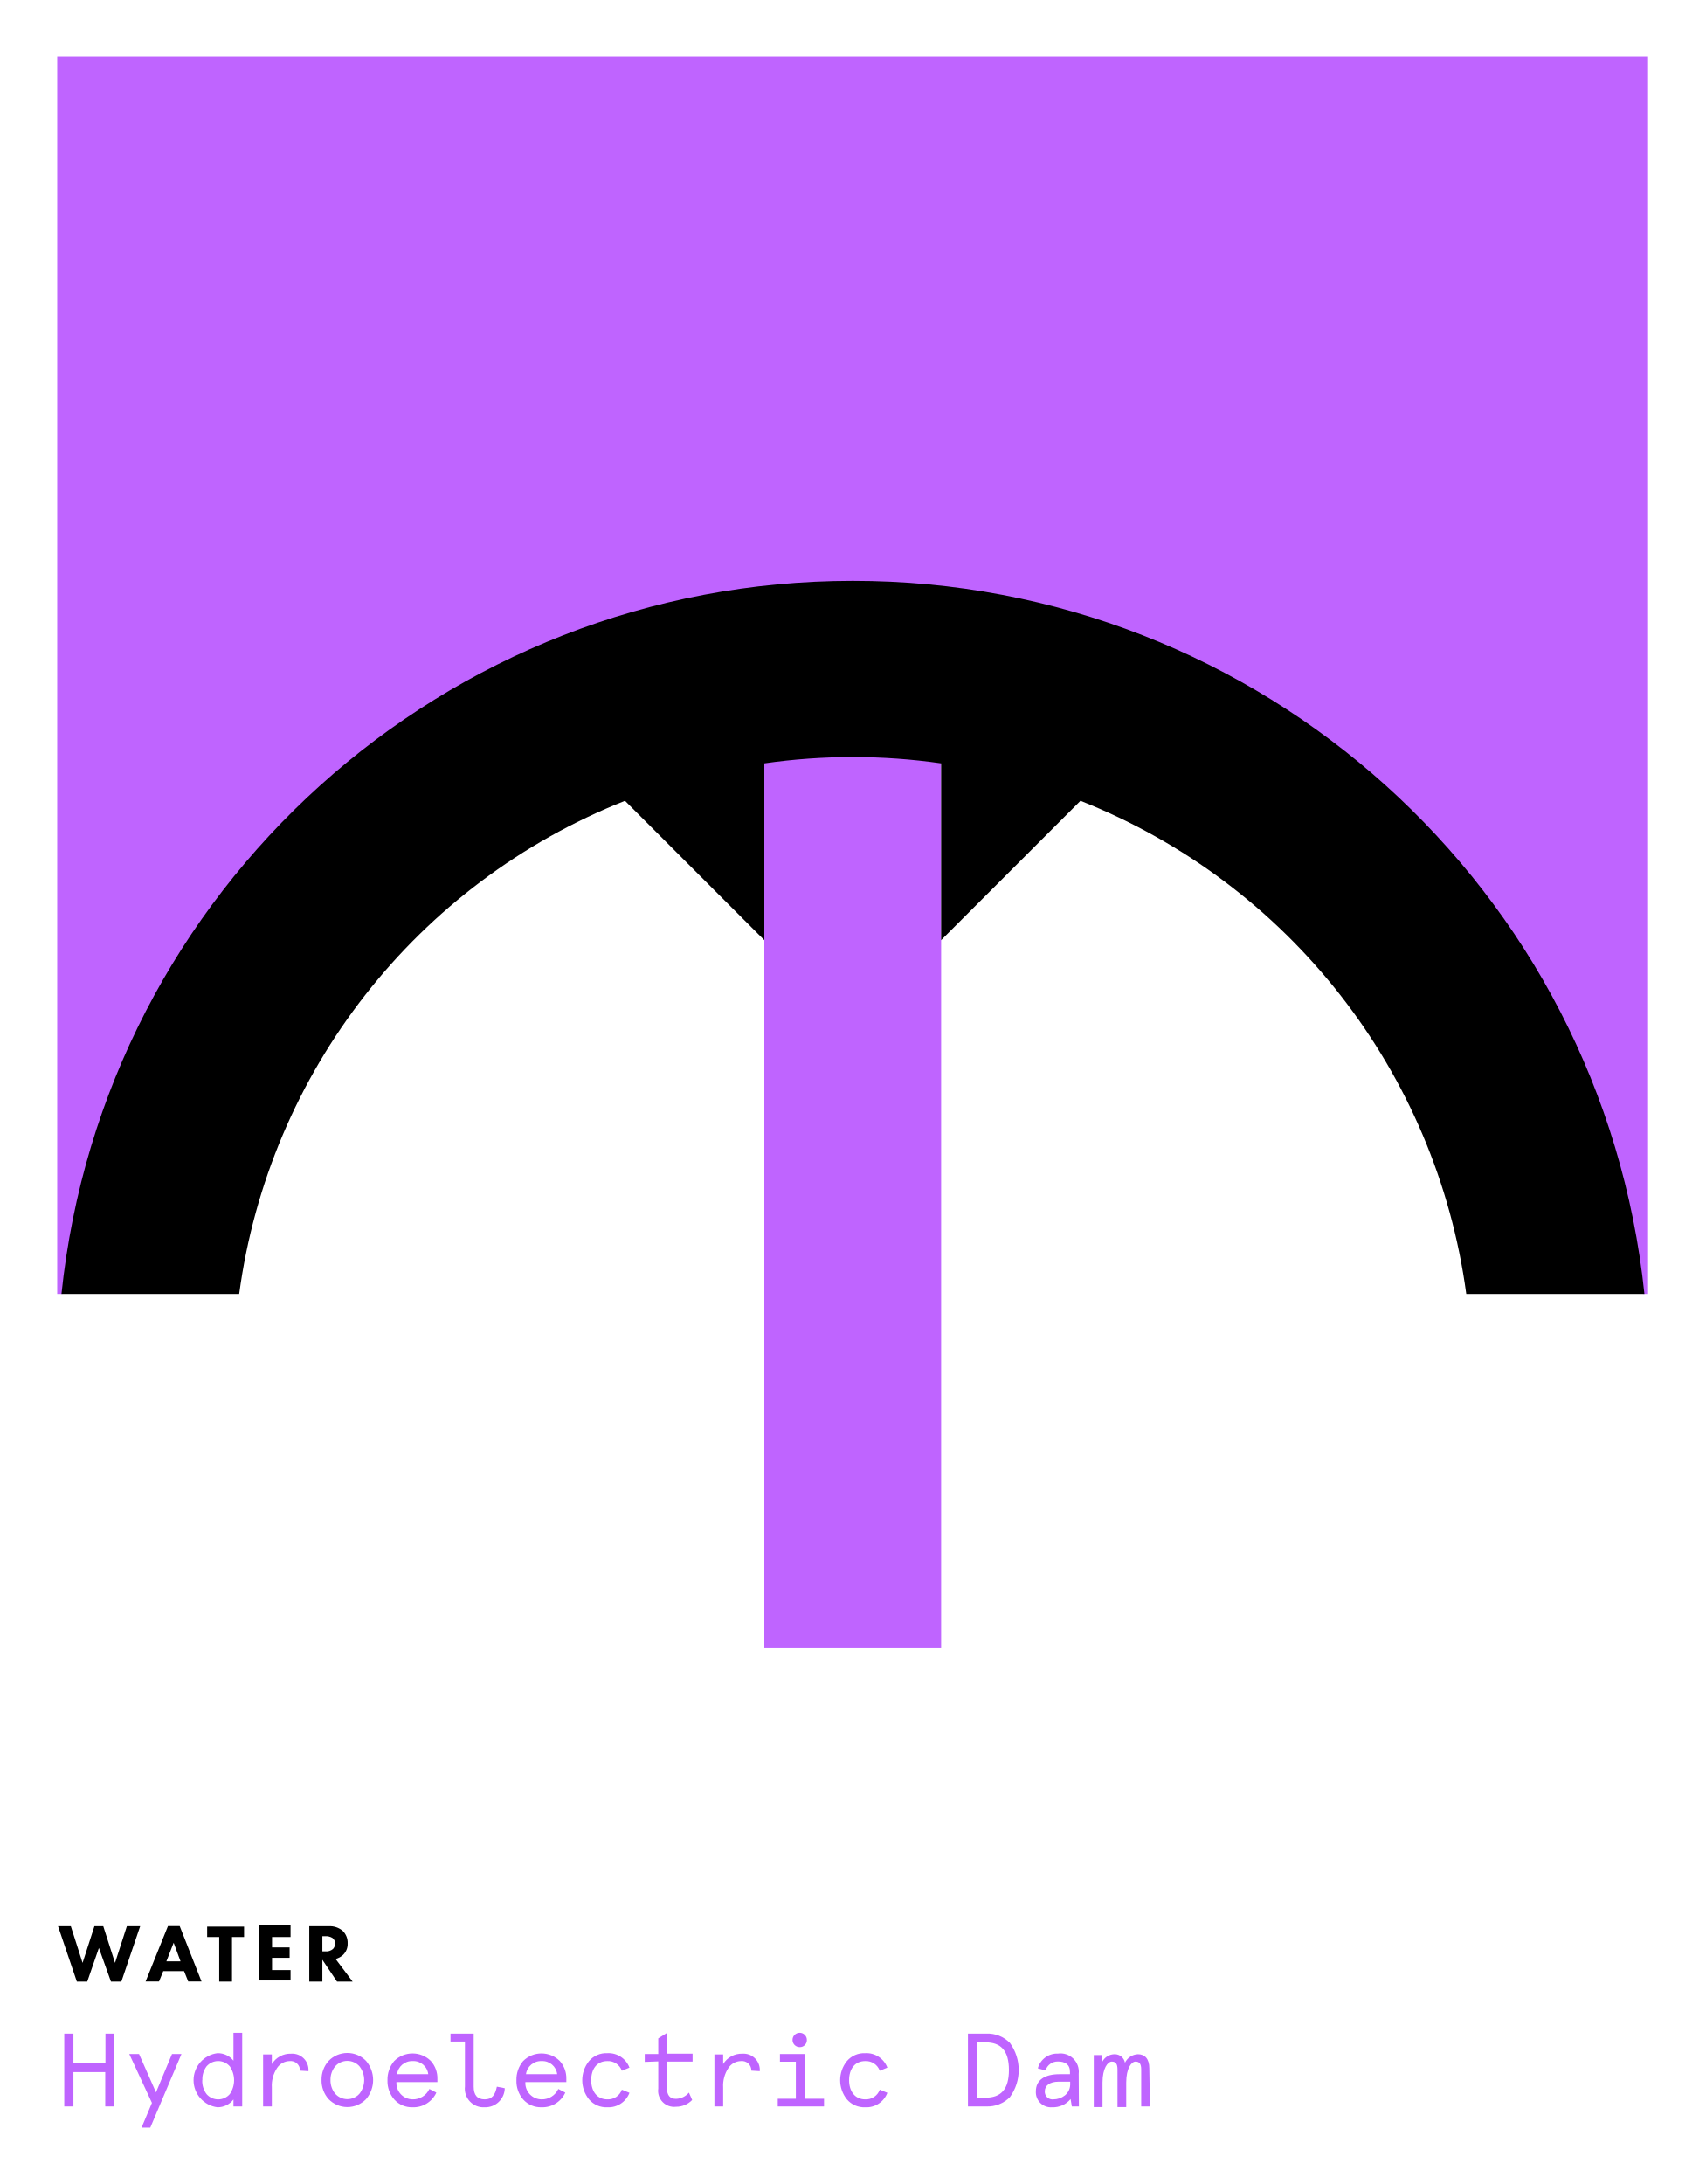
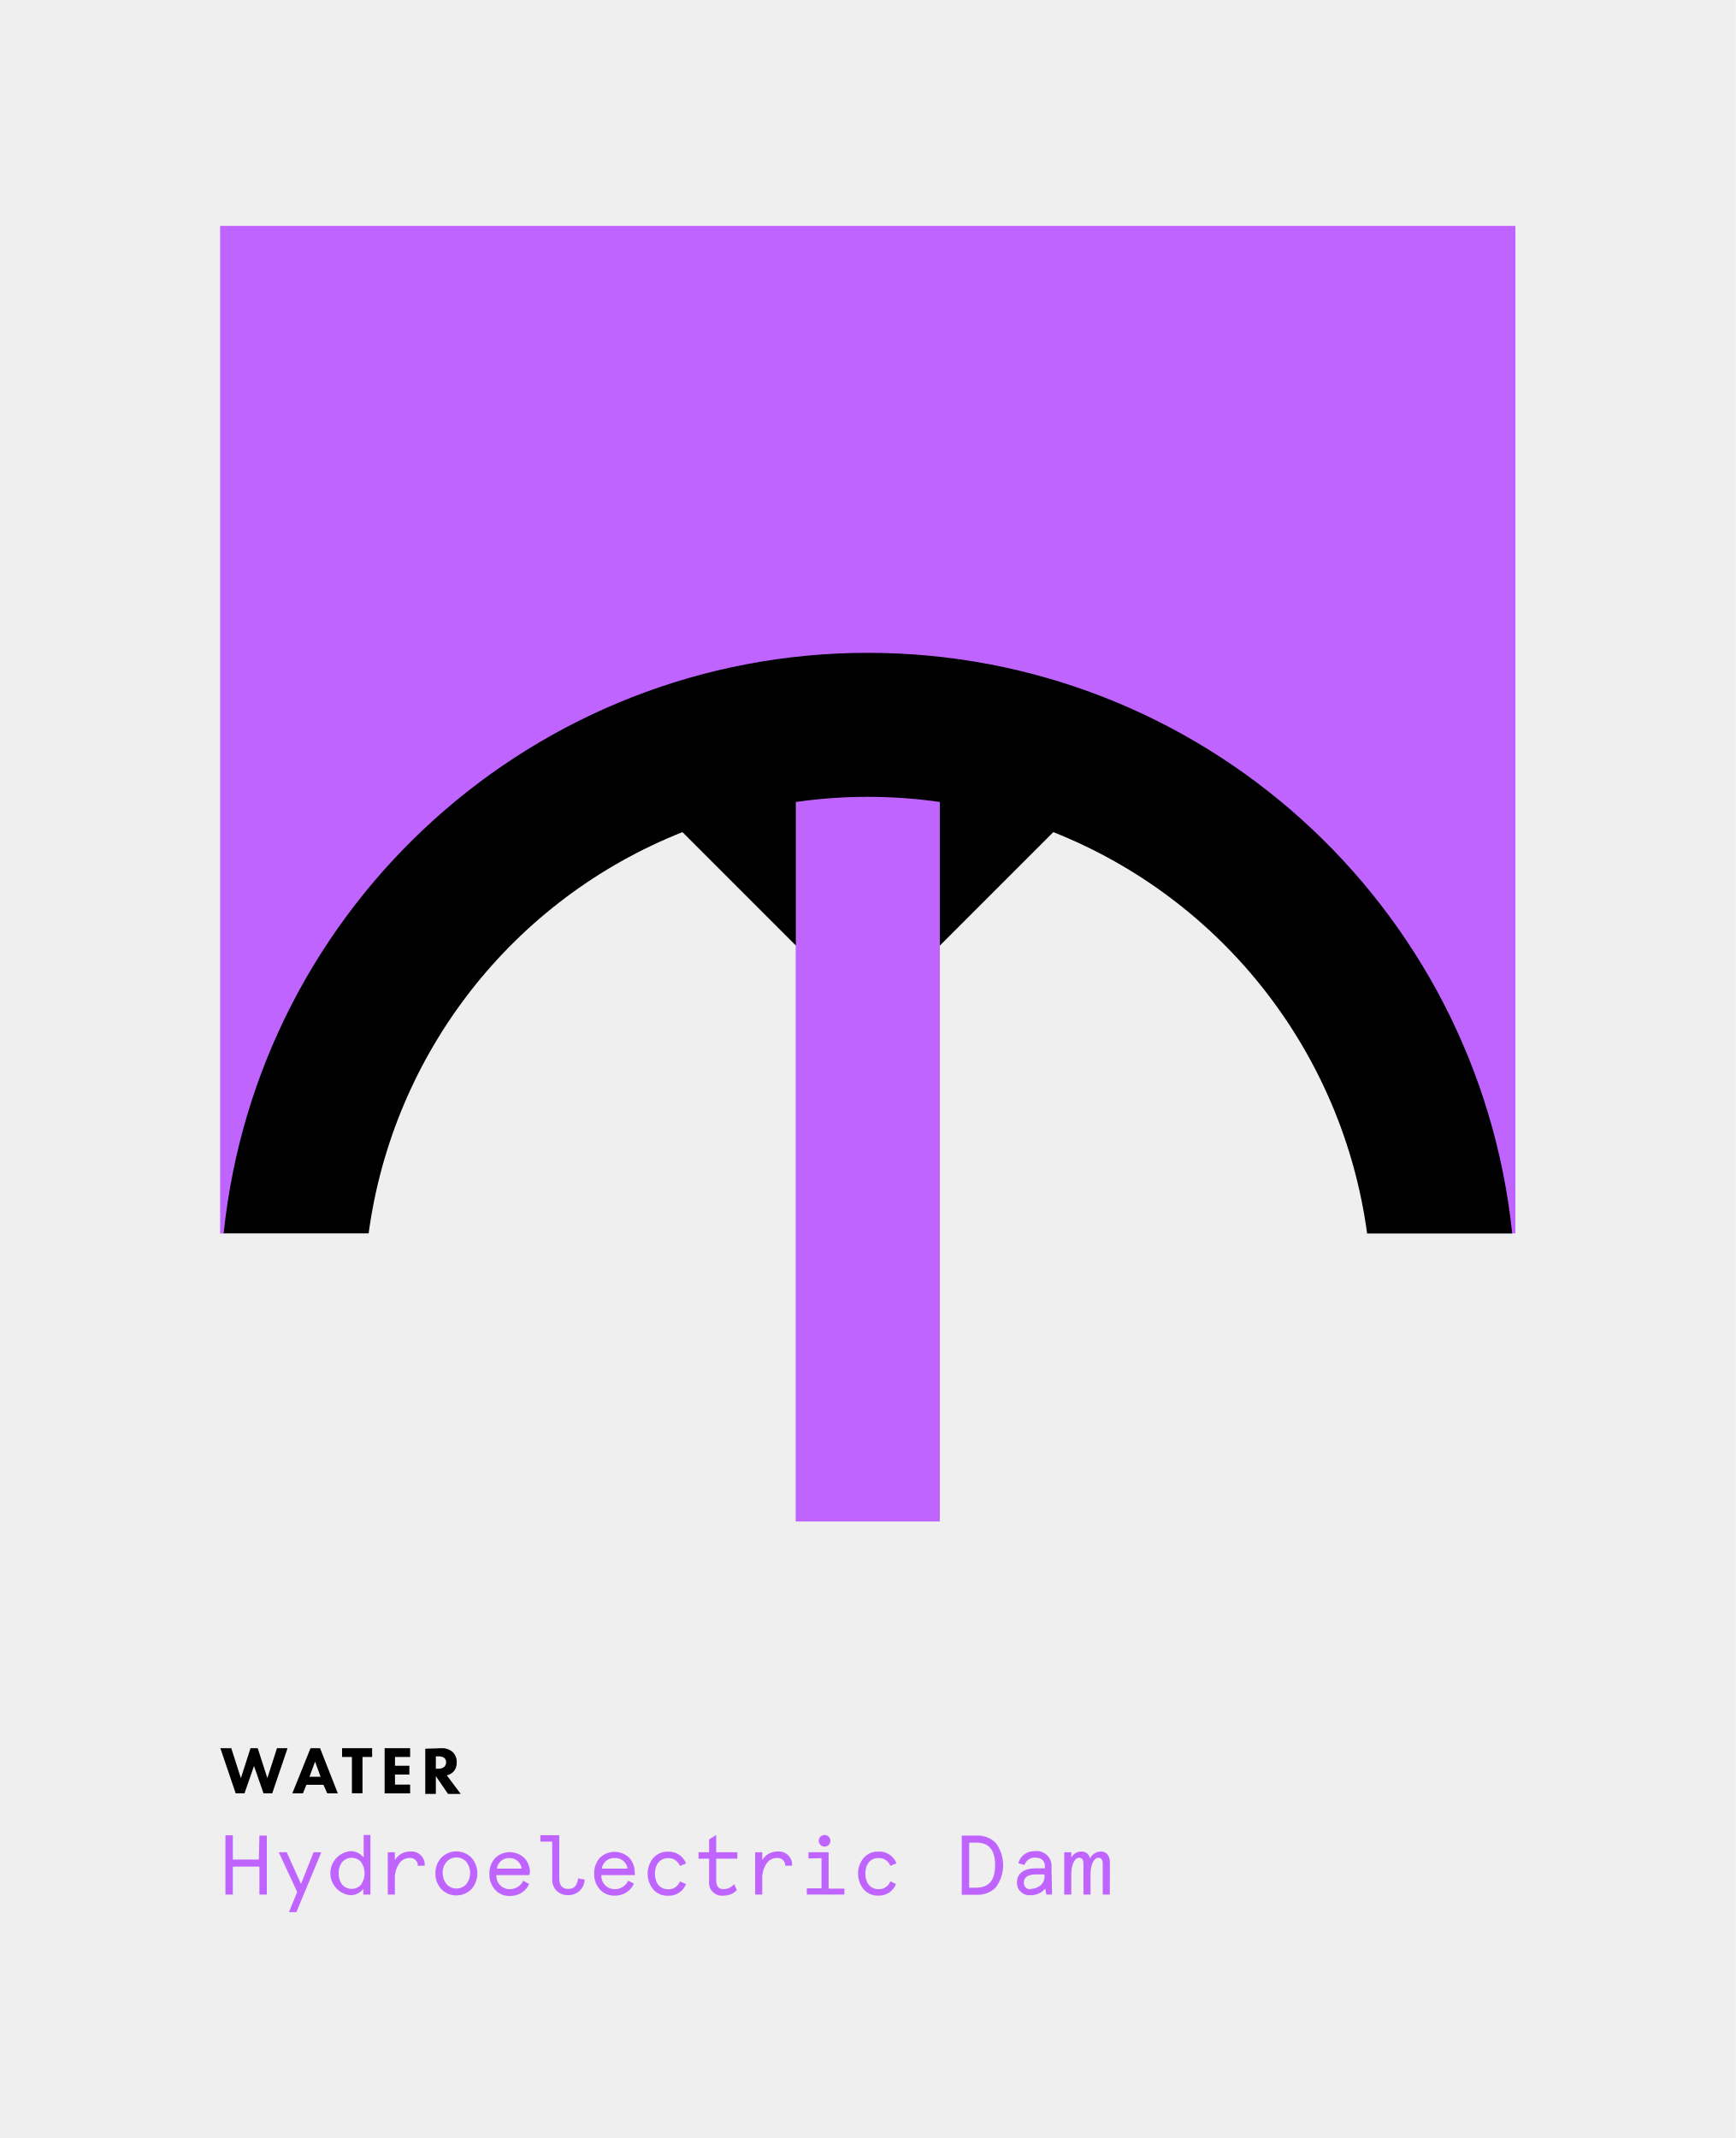
- <svg xmlns="http://www.w3.org/2000/svg" id="Layer_1" data-name="Layer 1" viewBox="0 0 164 210">
+ <svg xmlns="http://www.w3.org/2000/svg" viewBox="0 0 164 202">
  <defs>
-     <style>.cls-1{fill:#bf64ff;}</style>
+     <style>.cls-1{fill:#efefef;}.cls-2{fill:#bf64ff;}</style>
  </defs>
-   <path class="cls-1" d="M5.5,5.42v119H6A76.51,76.51,0,0,1,73.5,56.91V158.42h17V56.91A76.51,76.51,0,0,1,158,124.42h.48V5.42Z" />
-   <path d="M82,55.85A76.51,76.51,0,0,0,5.91,124.42H23A59.56,59.56,0,0,1,60.1,77l13.4,13.4v-17a59.87,59.87,0,0,1,17,0v17L103.9,77A59.56,59.56,0,0,1,141,124.42h17.13A76.51,76.51,0,0,0,82,55.85Z" />
-   <path d="M6.81,185.21l1.13,3.53,1.14-3.53h.85l1.13,3.53,1.14-3.53h1.28l-1.81,5.33h-1L9.51,187.3l-1.12,3.24h-1l-1.81-5.33Z" />
-   <path d="M17.7,189.53h-2l-.41,1H14l2.15-5.33h1.13l2.1,5.33H18.1Zm-.34-.94-.66-1.79L16,188.59Z" />
-   <path d="M22.31,186.25v4.29H21.08v-4.29H19.92v-1h3.55v1Z" />
-   <path d="M27.94,186.25H26.16v1h1.69v1H26.16v1.18h1.78v1h-3v-5.33h3Z" />
-   <path d="M31.61,185.21a1.91,1.91,0,0,1,1.36.46,1.6,1.6,0,0,1,.46,1.19,1.46,1.46,0,0,1-.42,1.09,1.68,1.68,0,0,1-.74.41l1.64,2.18h-1.5L31,188.44v2.1H29.74v-5.33ZM31,187.63h.28a1,1,0,0,0,.74-.23.72.72,0,0,0,.2-.52.64.64,0,0,0-.25-.54,1.2,1.2,0,0,0-.68-.17H31Z" />
-   <path class="cls-1" d="M10.14,195.54H11v7h-.88v-3.3H7.06v3.3H6.18v-7h.88v2.86h3.08Z" />
-   <path class="cls-1" d="M16.54,197.5h.91l-3,7.08h-.84l1-2.38-2.18-4.7h.94L15,201.19Z" />
-   <path class="cls-1" d="M22.45,198.14v-2.68h.84v7.08h-.84v-.67a1.92,1.92,0,0,1-1.54.75,2.62,2.62,0,0,1,0-5.2A1.93,1.93,0,0,1,22.45,198.14Zm-3,1.88a2.07,2.07,0,0,0,.41,1.33,1.48,1.48,0,0,0,2.24,0,2.36,2.36,0,0,0,0-2.66,1.48,1.48,0,0,0-2.24,0A2.07,2.07,0,0,0,19.46,200Z" />
-   <path class="cls-1" d="M28.85,199.1a.9.9,0,0,0-1-.92,1.47,1.47,0,0,0-1.21.67,3.06,3.06,0,0,0-.5,1.87v1.82h-.84v-5h.84v.93a2.08,2.08,0,0,1,1.86-1,1.56,1.56,0,0,1,1.66,1.68Z" />
-   <path class="cls-1" d="M30.92,200a2.68,2.68,0,0,1,.68-1.84,2.51,2.51,0,0,1,3.6,0,2.83,2.83,0,0,1,0,3.68,2.51,2.51,0,0,1-3.6,0A2.68,2.68,0,0,1,30.92,200Zm.86,0a2,2,0,0,0,.44,1.3,1.56,1.56,0,0,0,2.36,0,2.14,2.14,0,0,0,0-2.6,1.56,1.56,0,0,0-2.36,0A2,2,0,0,0,31.78,200Z" />
-   <path class="cls-1" d="M42.06,200.2H38.12a1.57,1.57,0,0,0,1.55,1.66,1.73,1.73,0,0,0,1.62-1l.67.35a2.42,2.42,0,0,1-2.29,1.41,2.27,2.27,0,0,1-1.75-.74,2.68,2.68,0,0,1-.66-1.86,2.75,2.75,0,0,1,.65-1.85,2.5,2.5,0,0,1,3.52,0,2.48,2.48,0,0,1,.63,1.73Zm-3.88-.76h3a1.43,1.43,0,0,0-1.5-1.26A1.45,1.45,0,0,0,38.18,199.44Z" />
-   <path class="cls-1" d="M44.71,196.3H43.32v-.76h2.23v5.1c0,.81.35,1.22,1.06,1.22s1-.41,1.17-1.22l.76.15a1.87,1.87,0,0,1-1.93,1.83,1.79,1.79,0,0,1-1.9-2Z" />
-   <path class="cls-1" d="M54.46,200.2H50.52a1.57,1.57,0,0,0,1.55,1.66,1.73,1.73,0,0,0,1.62-1l.67.35a2.42,2.42,0,0,1-2.29,1.41,2.27,2.27,0,0,1-1.75-.74,2.68,2.68,0,0,1-.66-1.86,2.75,2.75,0,0,1,.65-1.85,2.5,2.5,0,0,1,3.52,0,2.48,2.48,0,0,1,.63,1.73Zm-3.88-.76h3a1.43,1.43,0,0,0-1.5-1.26A1.45,1.45,0,0,0,50.58,199.44Z" />
-   <path class="cls-1" d="M60.53,201.23a2.15,2.15,0,0,1-2.13,1.39,2.18,2.18,0,0,1-1.76-.76,2.93,2.93,0,0,1,0-3.68,2.18,2.18,0,0,1,1.76-.76,2.15,2.15,0,0,1,2.13,1.39l-.73.3a1.41,1.41,0,0,0-1.4-.93c-1,0-1.55.76-1.55,1.84s.58,1.84,1.55,1.84a1.41,1.41,0,0,0,1.4-.93Z" />
-   <path class="cls-1" d="M62,198.26v-.76H63.3V196l.84-.53v2H66.6v.76H64.14v2.58q0,1,.87,1a1.69,1.69,0,0,0,1.24-.6l.31.71a2.12,2.12,0,0,1-1.55.65,1.54,1.54,0,0,1-1.71-1.75v-2.61Z" />
-   <path class="cls-1" d="M72.25,199.1a.9.9,0,0,0-1-.92,1.47,1.47,0,0,0-1.21.67,3.06,3.06,0,0,0-.5,1.87v1.82h-.84v-5h.84v.93a2.08,2.08,0,0,1,1.86-1,1.56,1.56,0,0,1,1.66,1.68Z" />
-   <path class="cls-1" d="M75,198.24v-.74h2.38v4.3h1.86v.74H74.79v-.74h1.74v-3.56Zm1.9-2.78a.69.69,0,0,1,.69.7.67.67,0,0,1-.69.68.69.69,0,0,1,0-1.38Z" />
-   <path class="cls-1" d="M85.33,201.23a2.15,2.15,0,0,1-2.13,1.39,2.18,2.18,0,0,1-1.76-.76,2.93,2.93,0,0,1,0-3.68,2.18,2.18,0,0,1,1.76-.76,2.15,2.15,0,0,1,2.13,1.39l-.73.3a1.41,1.41,0,0,0-1.4-.93c-1,0-1.55.76-1.55,1.84s.58,1.84,1.55,1.84a1.41,1.41,0,0,0,1.4-.93Z" />
-   <path class="cls-1" d="M93.08,195.54h1.77a3,3,0,0,1,2.26.89,4.43,4.43,0,0,1,0,5.22,3,3,0,0,1-2.26.89H93.08Zm.88.84v5.32h.8c1.47,0,2.26-.78,2.26-2.66s-.79-2.66-2.26-2.66Z" />
-   <path class="cls-1" d="M103.75,202.54h-.68l-.12-.71a2.19,2.19,0,0,1-1.78.79,1.45,1.45,0,0,1-1.56-1.53c0-1.09.85-1.65,2.28-1.65h1v-.22c0-.73-.48-1-1.16-1a1.22,1.22,0,0,0-1.19.86l-.74-.2a1.92,1.92,0,0,1,1.93-1.42,1.76,1.76,0,0,1,2,1.94Zm-2.45-.68a1.79,1.79,0,0,0,1.1-.38,1.37,1.37,0,0,0,.51-1.16v-.16h-1.1c-.85,0-1.34.36-1.34.93A.74.74,0,0,0,101.3,201.86Z" />
-   <path class="cls-1" d="M110.58,202.54h-.84V199c0-.55-.16-.77-.55-.77s-.89.65-.89,2v2.37h-.84V199c0-.55-.16-.77-.55-.77s-.89.65-.89,2v2.37h-.84v-5H106v.64a1.34,1.34,0,0,1,1.18-.72,1,1,0,0,1,1,.82,1.45,1.45,0,0,1,1.24-.82c.67,0,1.1.44,1.1,1.36Z" />
+   <g id="bg">
+     <rect class="cls-1" width="164" height="202" />
+   </g>
+   <g id="Layer_1" data-name="Layer 1">
+     <path class="cls-2" d="M20.8,21.34v95.2h.38a61.21,61.21,0,0,1,54-54v81.21H88.8V62.53a61.21,61.21,0,0,1,54,54h.38V21.34Z" />
+     <path d="M82,61.68a61.21,61.21,0,0,0-60.87,54.85H34.83A47.65,47.65,0,0,1,64.48,78.62L75.2,89.34V75.77a47.9,47.9,0,0,1,13.6,0V89.34L99.52,78.62a47.65,47.65,0,0,1,29.65,37.92h13.71A61.21,61.21,0,0,0,82,61.68Z" />
+     <path d="M21.85,165.17l.91,2.83.91-2.83h.68l.91,2.83.91-2.83h1l-1.45,4.27H24.9l-.9-2.59-.9,2.59h-.83l-1.45-4.27Z" />
+     <path d="M30.56,168.63H28.95l-.33.81h-1l1.72-4.27h.9l1.68,4.27h-1Zm-.27-.76-.52-1.43-.53,1.43Z" />
+     <path d="M34.25,166v3.43h-1V166h-.93v-.83h2.84V166Z" />
+     <path d="M38.75,166H37.32v.83h1.36v.83H37.32v.95h1.43v.83H36.34v-4.27h2.41Z" />
+     <path d="M41.69,165.17a1.52,1.52,0,0,1,1.09.37,1.28,1.28,0,0,1,.37,1,1.17,1.17,0,0,1-.33.87,1.35,1.35,0,0,1-.6.33l1.31,1.75h-1.2l-1.15-1.68v1.68h-1v-4.27Zm-.51,1.94h.22a.81.81,0,0,0,.59-.19.58.58,0,0,0,.16-.42.52.52,0,0,0-.2-.43,1,1,0,0,0-.54-.13h-.23Z" />
+     <path class="cls-2" d="M24.51,173.43h.7V179h-.7v-2.64H22V179h-.7v-5.6H22v2.29h2.46Z" />
+     <path class="cls-2" d="M29.63,175h.73L28,180.66H27.3l.78-1.9L26.34,175h.75l1.35,3Z" />
+     <path class="cls-2" d="M34.36,175.51v-2.14H35V179h-.67v-.54a1.54,1.54,0,0,1-1.23.6,2.09,2.09,0,0,1,0-4.16A1.54,1.54,0,0,1,34.36,175.51ZM32,177a1.66,1.66,0,0,0,.33,1.06,1.19,1.19,0,0,0,1.79,0,1.89,1.89,0,0,0,0-2.13,1.19,1.19,0,0,0-1.79,0A1.66,1.66,0,0,0,32,177Z" />
+     <path class="cls-2" d="M39.48,176.28a.72.72,0,0,0-.77-.74,1.17,1.17,0,0,0-1,.54,2.45,2.45,0,0,0-.4,1.5V179h-.67v-4h.67v.74a1.67,1.67,0,0,1,1.49-.81,1.25,1.25,0,0,1,1.33,1.34Z" />
+     <path class="cls-2" d="M41.14,177a2.15,2.15,0,0,1,.54-1.47,2,2,0,0,1,2.88,0,2.26,2.26,0,0,1,0,2.94,2,2,0,0,1-2.88,0A2.15,2.15,0,0,1,41.14,177Zm.69,0a1.6,1.6,0,0,0,.35,1,1.25,1.25,0,0,0,1.89,0,1.71,1.71,0,0,0,0-2.08,1.25,1.25,0,0,0-1.89,0A1.6,1.6,0,0,0,41.82,177Z" />
+     <path class="cls-2" d="M50,177.16H46.9a1.25,1.25,0,0,0,1.24,1.33,1.39,1.39,0,0,0,1.3-.8L50,178a1.93,1.93,0,0,1-1.83,1.13,1.81,1.81,0,0,1-1.4-.59,2.14,2.14,0,0,1-.53-1.49,2.2,2.2,0,0,1,.52-1.48,2,2,0,0,1,2.81,0,2,2,0,0,1,.5,1.38Zm-3.1-.61h2.39a1.14,1.14,0,0,0-1.2-1A1.16,1.16,0,0,0,46.94,176.55Z" />
+     <path class="cls-2" d="M52.17,174H51.06v-.61h1.78v4.08c0,.65.28,1,.85,1s.83-.33.94-1l.61.12a1.5,1.5,0,0,1-1.54,1.46,1.43,1.43,0,0,1-1.52-1.58Z" />
+     <path class="cls-2" d="M60,177.16H56.82a1.25,1.25,0,0,0,1.24,1.33,1.39,1.39,0,0,0,1.3-.8l.54.28a1.93,1.93,0,0,1-1.83,1.13,1.81,1.81,0,0,1-1.4-.59,2.14,2.14,0,0,1-.53-1.49,2.2,2.2,0,0,1,.52-1.48,2,2,0,0,1,2.81,0,2,2,0,0,1,.5,1.38Zm-3.1-.61h2.39a1.14,1.14,0,0,0-1.2-1A1.16,1.16,0,0,0,56.86,176.55Z" />
+     <path class="cls-2" d="M64.82,178a1.72,1.72,0,0,1-1.7,1.11,1.74,1.74,0,0,1-1.41-.61,2.34,2.34,0,0,1,0-2.94,1.74,1.74,0,0,1,1.41-.61,1.72,1.72,0,0,1,1.7,1.11l-.58.24a1.13,1.13,0,0,0-1.12-.74c-.77,0-1.24.61-1.24,1.47s.46,1.47,1.24,1.47a1.13,1.13,0,0,0,1.12-.74Z" />
+     <path class="cls-2" d="M66,175.61V175H67v-1.21l.67-.42V175h2v.61h-2v2.06q0,.82.7.82a1.35,1.35,0,0,0,1-.48l.25.57a1.7,1.7,0,0,1-1.24.52A1.23,1.23,0,0,1,67,177.7v-2.09Z" />
+     <path class="cls-2" d="M74.2,176.28a.72.72,0,0,0-.78-.74,1.17,1.17,0,0,0-1,.54,2.45,2.45,0,0,0-.4,1.5V179h-.67v-4h.67v.74a1.67,1.67,0,0,1,1.49-.81,1.25,1.25,0,0,1,1.33,1.34Z" />
+     <path class="cls-2" d="M76.39,175.59V175h1.9v3.44h1.49V179H76.23v-.59h1.39v-2.85Zm1.52-2.22a.55.55,0,0,1,.55.56.54.54,0,0,1-.55.54.55.55,0,0,1,0-1.1Z" />
+     <path class="cls-2" d="M84.66,178A1.72,1.72,0,0,1,83,179.1a1.74,1.74,0,0,1-1.41-.61,2.34,2.34,0,0,1,0-2.94,1.74,1.74,0,0,1,1.41-.61,1.72,1.72,0,0,1,1.7,1.11l-.58.24a1.13,1.13,0,0,0-1.12-.74c-.78,0-1.24.61-1.24,1.47s.46,1.47,1.24,1.47a1.13,1.13,0,0,0,1.12-.74Z" />
+     <path class="cls-2" d="M90.87,173.43h1.42a2.37,2.37,0,0,1,1.81.71,3.54,3.54,0,0,1,0,4.17,2.37,2.37,0,0,1-1.81.71H90.87Zm.7.67v4.25h.64c1.17,0,1.81-.62,1.81-2.13s-.63-2.13-1.81-2.13Z" />
+     <path class="cls-2" d="M99.4,179h-.54l-.1-.57a1.75,1.75,0,0,1-1.42.63,1.16,1.16,0,0,1-1.25-1.22c0-.87.68-1.32,1.82-1.32h.82v-.18c0-.58-.38-.83-.93-.83a1,1,0,0,0-1,.69l-.59-.16a1.54,1.54,0,0,1,1.54-1.14,1.41,1.41,0,0,1,1.6,1.55Zm-2-.54a1.43,1.43,0,0,0,.88-.3,1.1,1.1,0,0,0,.41-.93v-.13h-.88c-.68,0-1.07.29-1.07.74A.59.59,0,0,0,97.44,178.49Z" />
+     <path class="cls-2" d="M104.86,179h-.67v-2.86c0-.44-.13-.62-.44-.62s-.71.52-.71,1.58V179h-.67v-2.86c0-.44-.13-.62-.44-.62s-.71.52-.71,1.58V179h-.67v-4h.67v.51a1.08,1.08,0,0,1,.94-.58.8.8,0,0,1,.83.66,1.16,1.16,0,0,1,1-.66c.54,0,.88.35.88,1.09Z" />
+   </g>
</svg>
